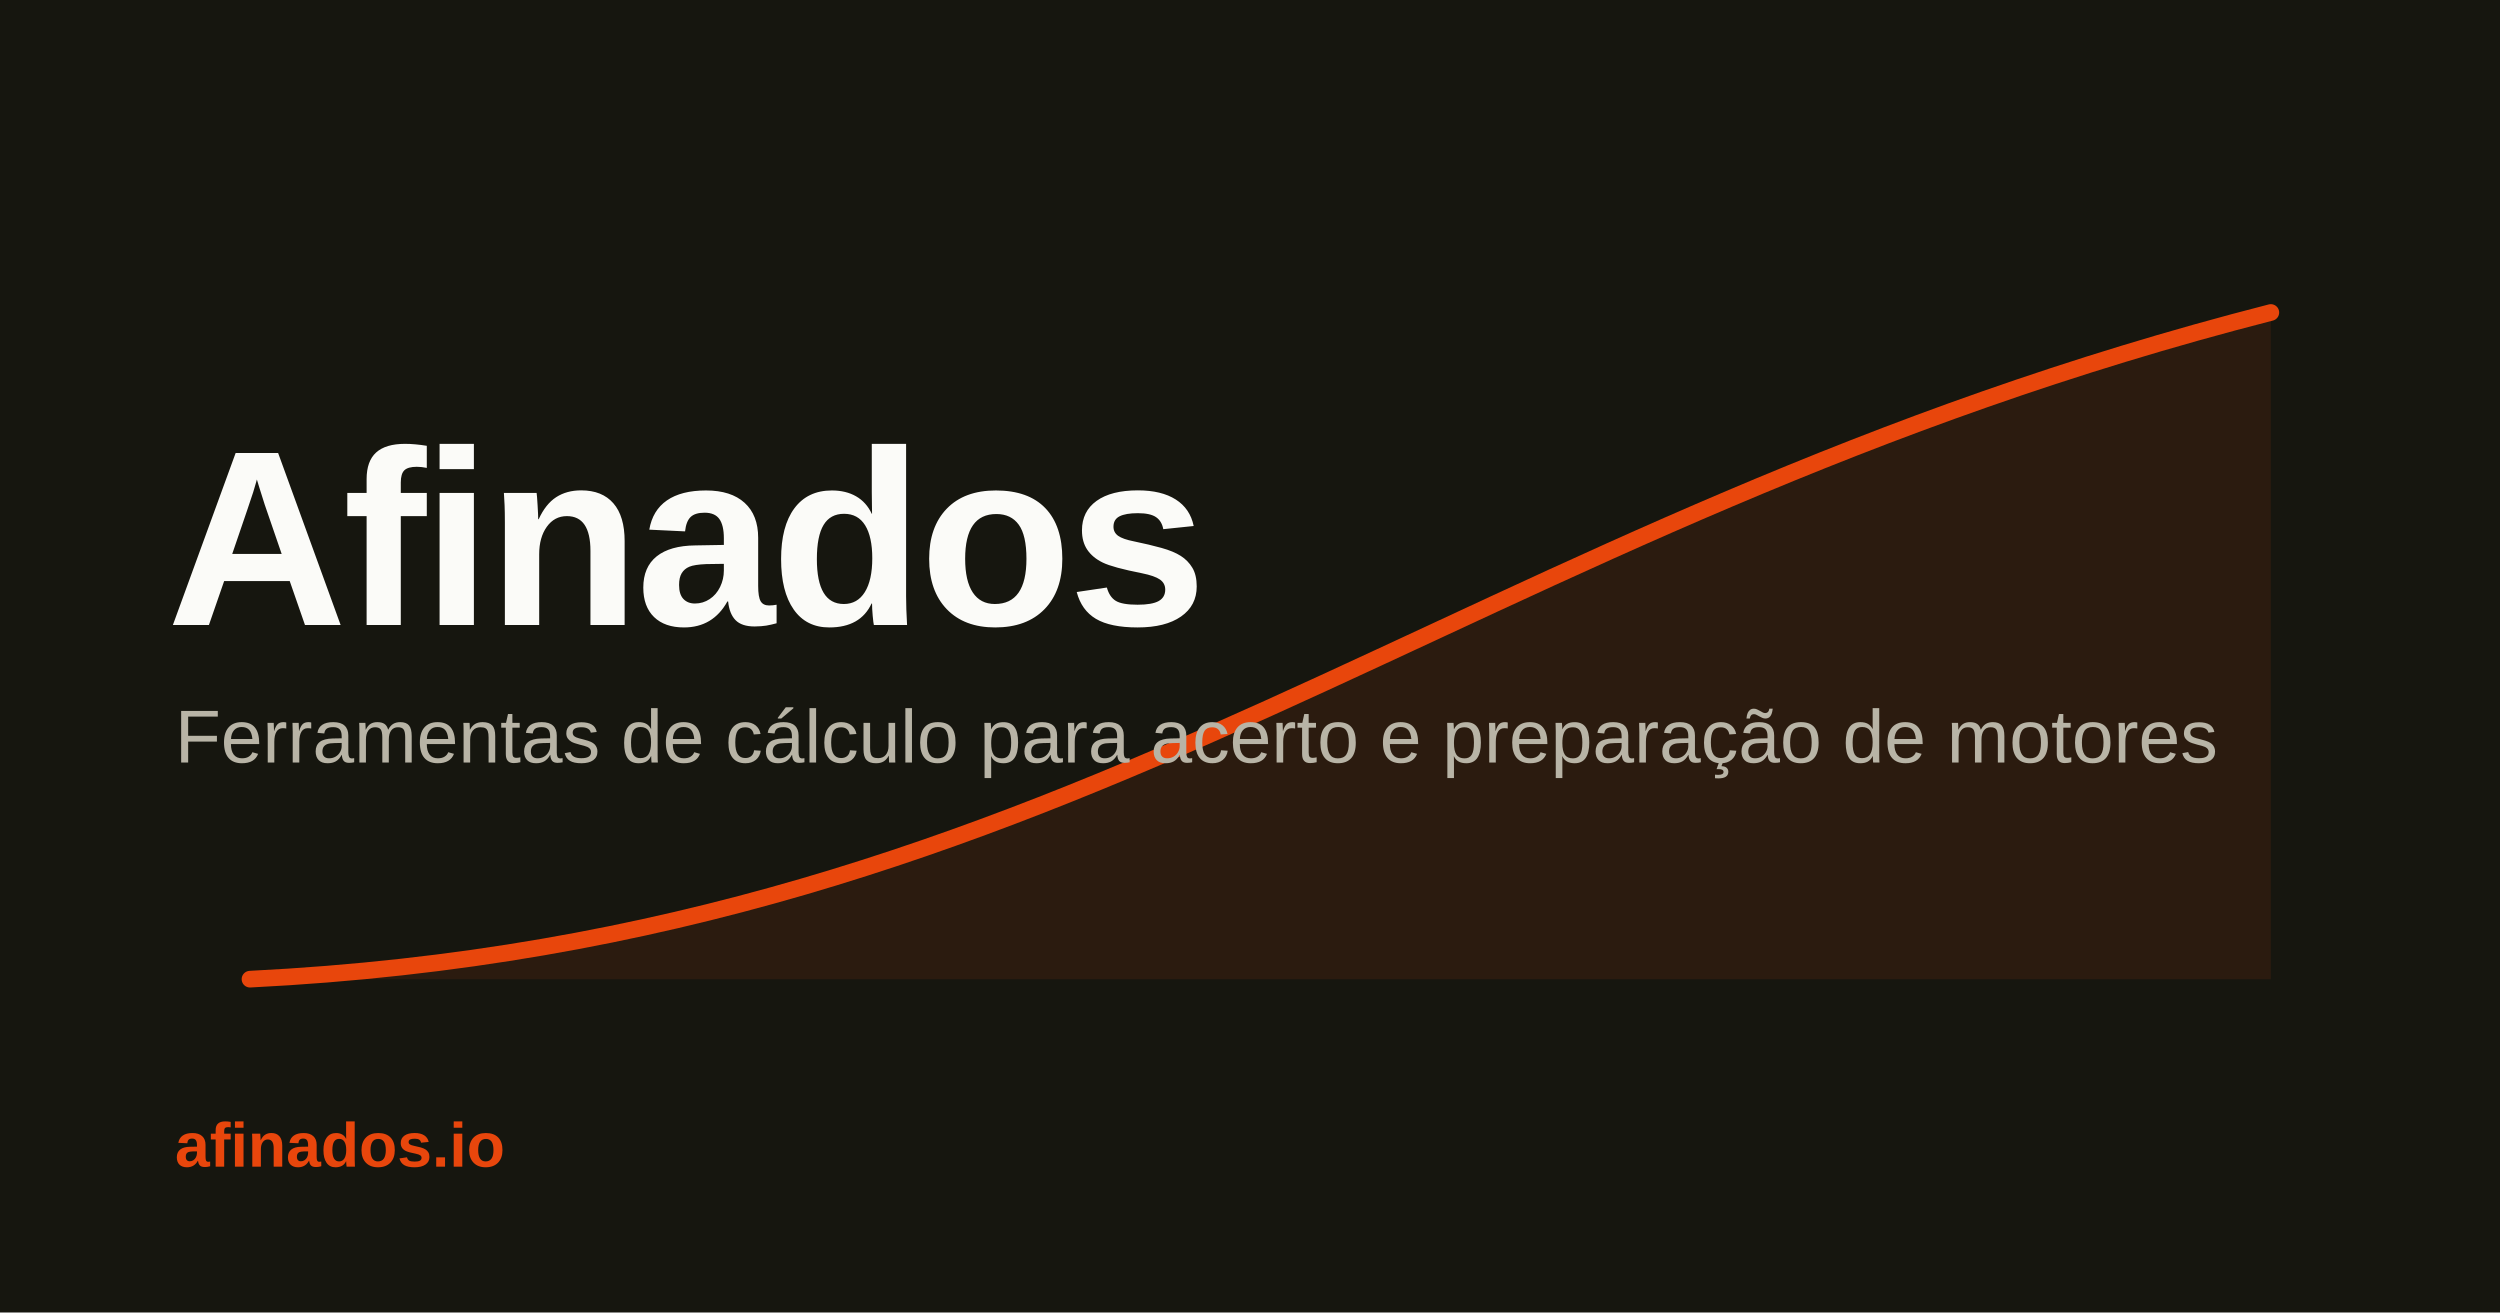
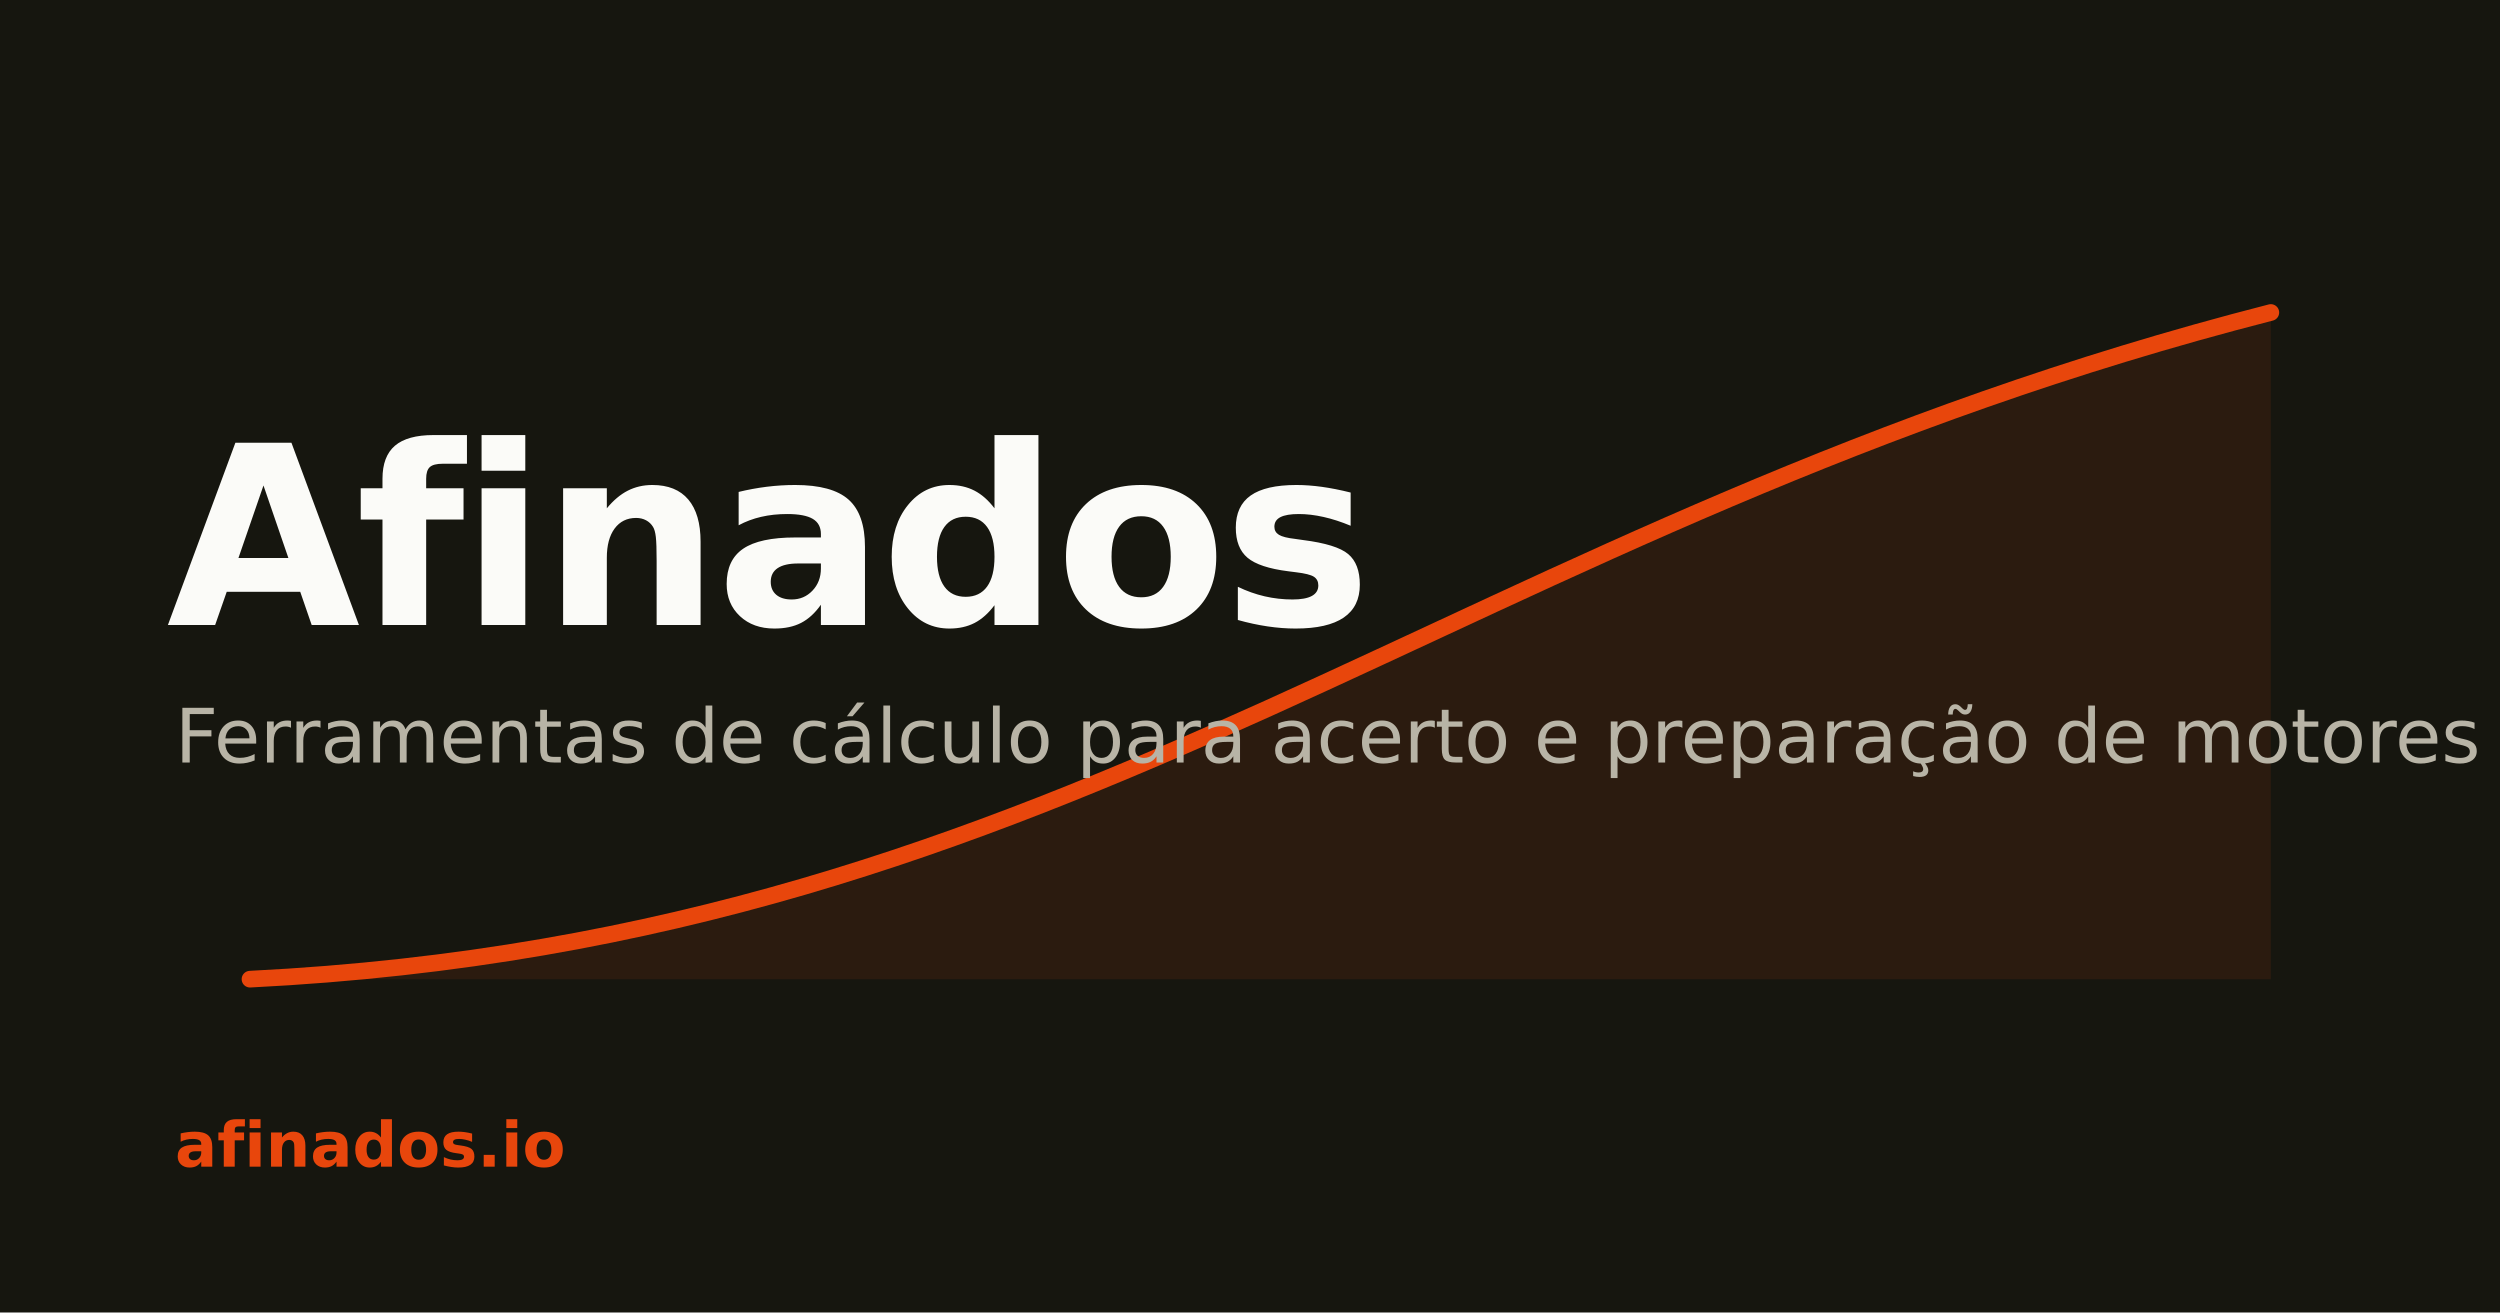
<svg xmlns="http://www.w3.org/2000/svg" width="1200" height="630" viewBox="0 0 1200 630">
  <rect width="1200" height="630" fill="#16160f" />
  <path d="M120 470 C 520 450, 700 250, 1090 150 L 1090 470 Z" fill="#e8460c" fill-opacity="0.10" />
  <path d="M120 470 C 520 450, 700 250, 1090 150" fill="none" stroke="#e8460c" stroke-width="8" stroke-linecap="round" />
-   <text x="80" y="300" font-family="Arial, Helvetica, sans-serif" font-size="120" font-weight="800" fill="#fbfbf8" letter-spacing="-2">Afinados</text>
-   <text x="84" y="366" font-family="Arial, Helvetica, sans-serif" font-size="36" fill="#b8b4a6">Ferramentas de cálculo para acerto e preparação de motores</text>
-   <text x="84" y="560" font-family="Arial, Helvetica, sans-serif" font-size="30" font-weight="700" fill="#e8460c">afinados.io</text>
+   <text x="80" y="300" font-family="DejaVu Sans" font-size="120" font-weight="800" fill="#fbfbf8" letter-spacing="-2">Afinados</text>
+   <text x="84" y="366" font-family="DejaVu Sans" font-size="36" fill="#b8b4a6">Ferramentas de cálculo para acerto e preparação de motores</text>
+   <text x="84" y="560" font-family="DejaVu Sans" font-size="30" font-weight="700" fill="#e8460c">afinados.io</text>
</svg>
